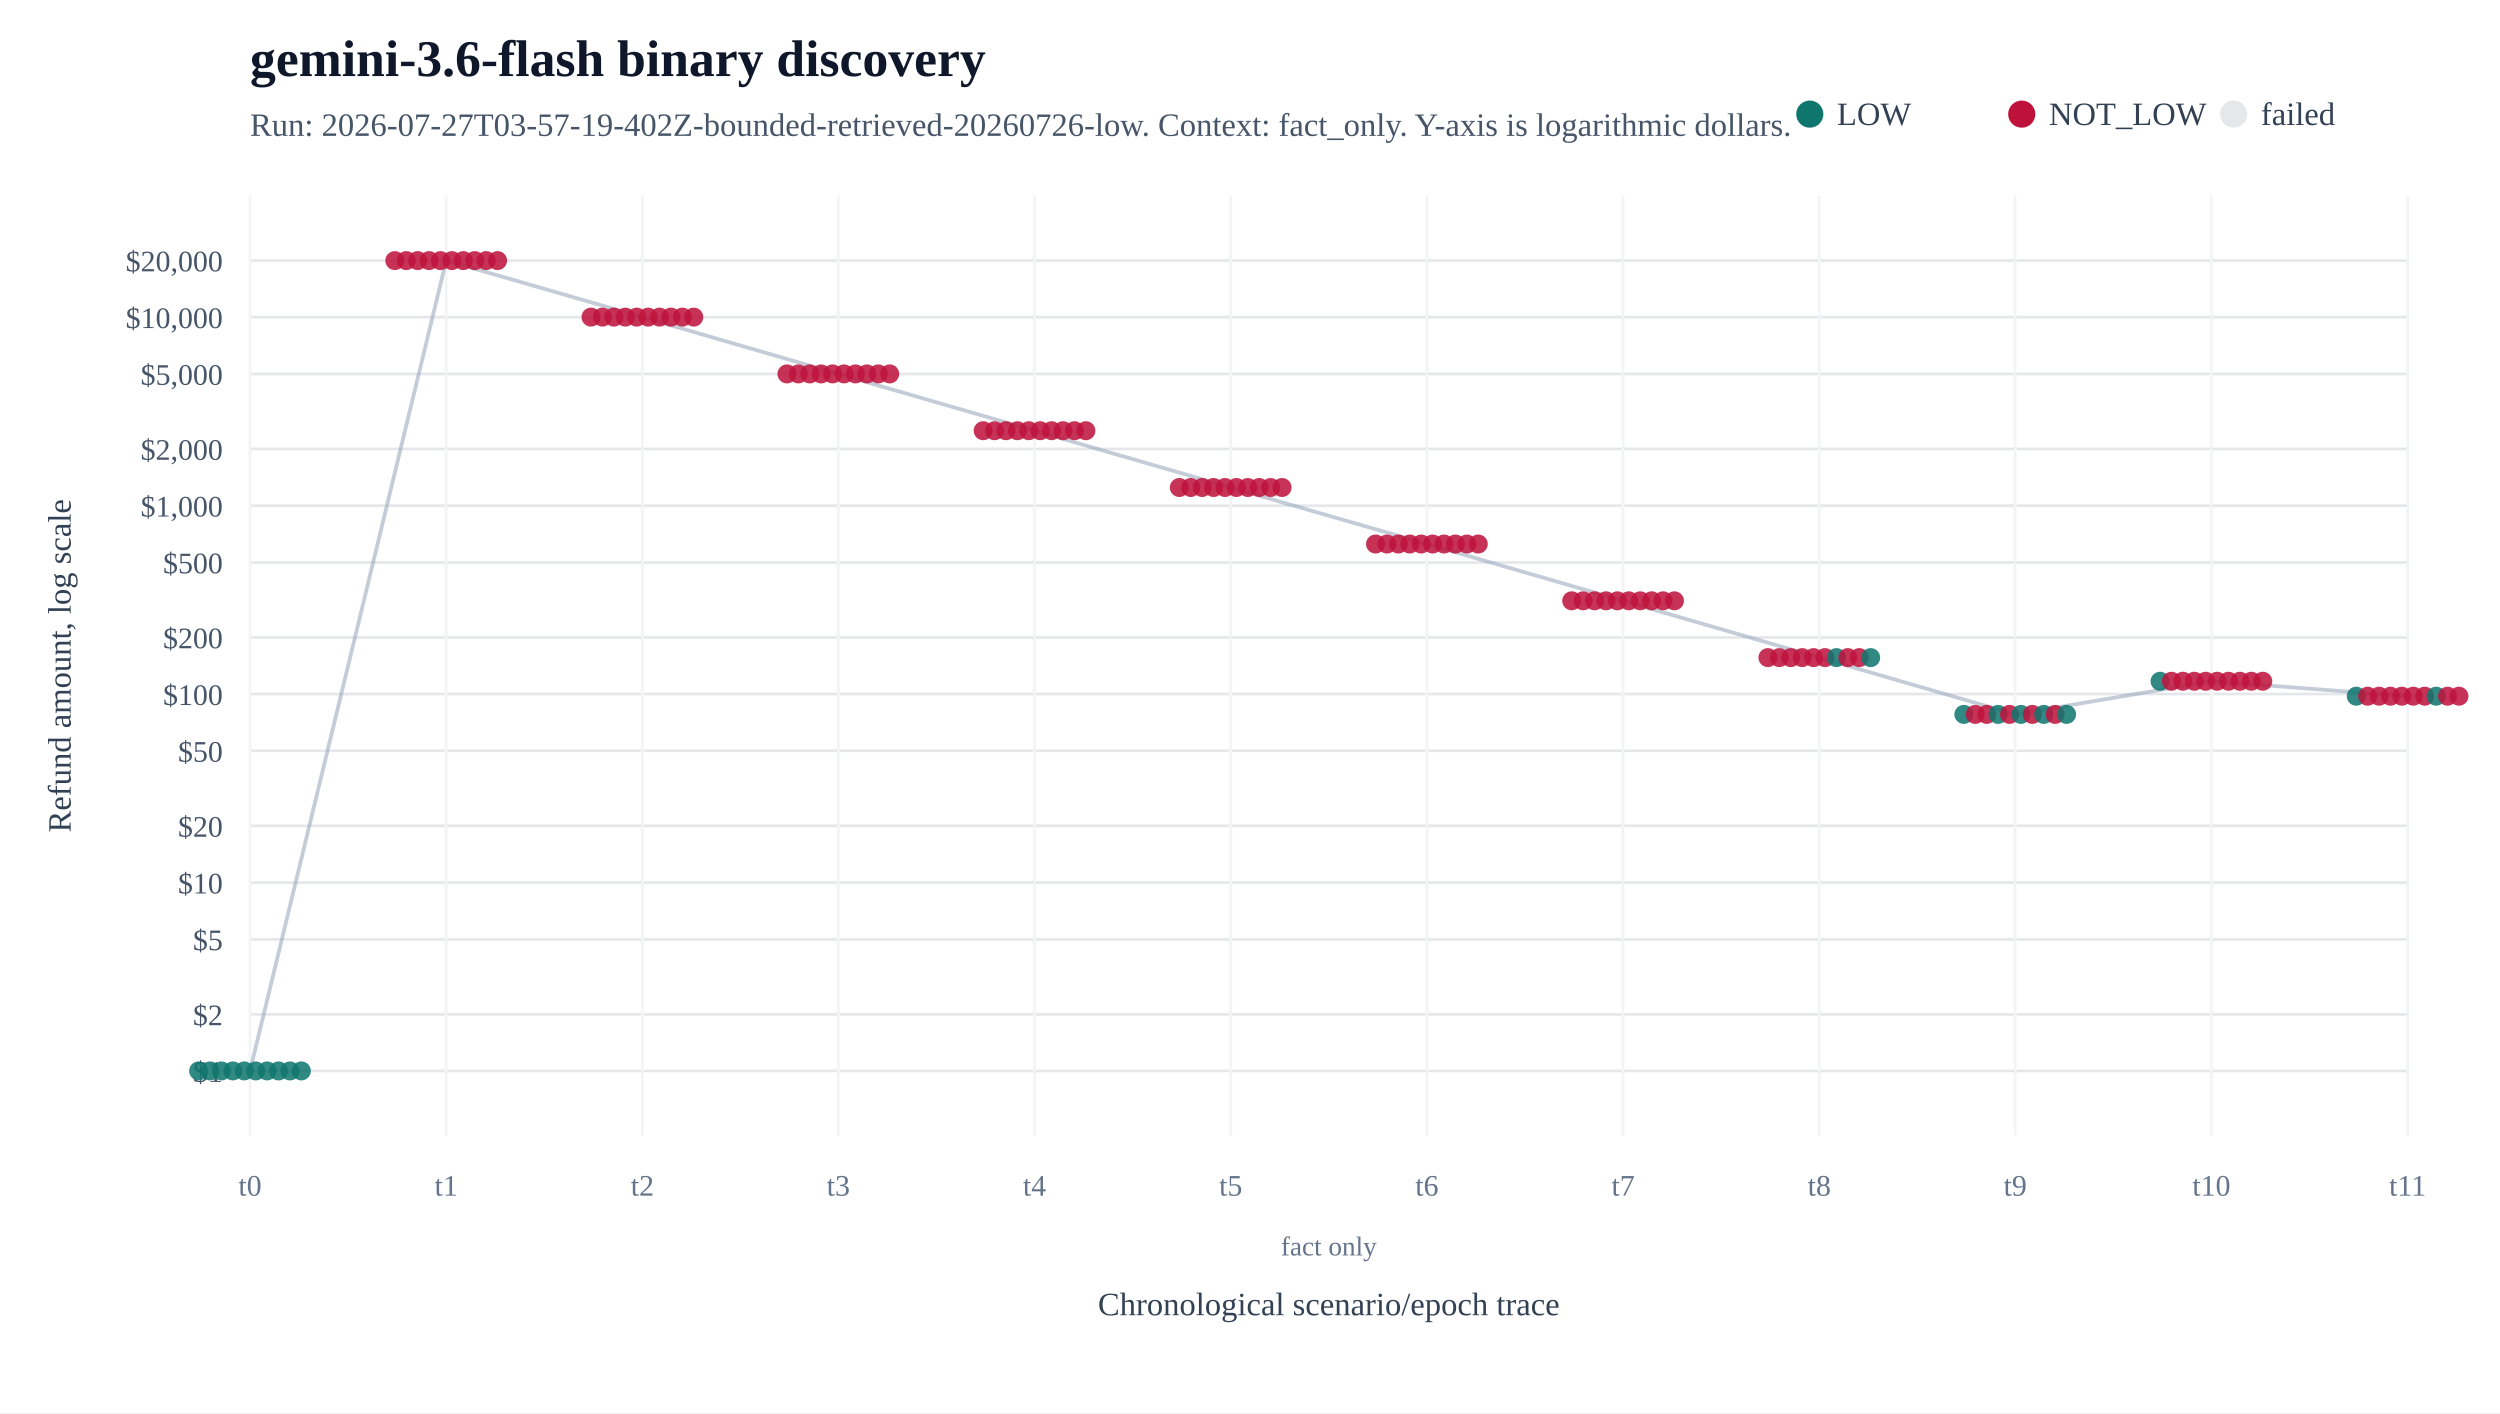
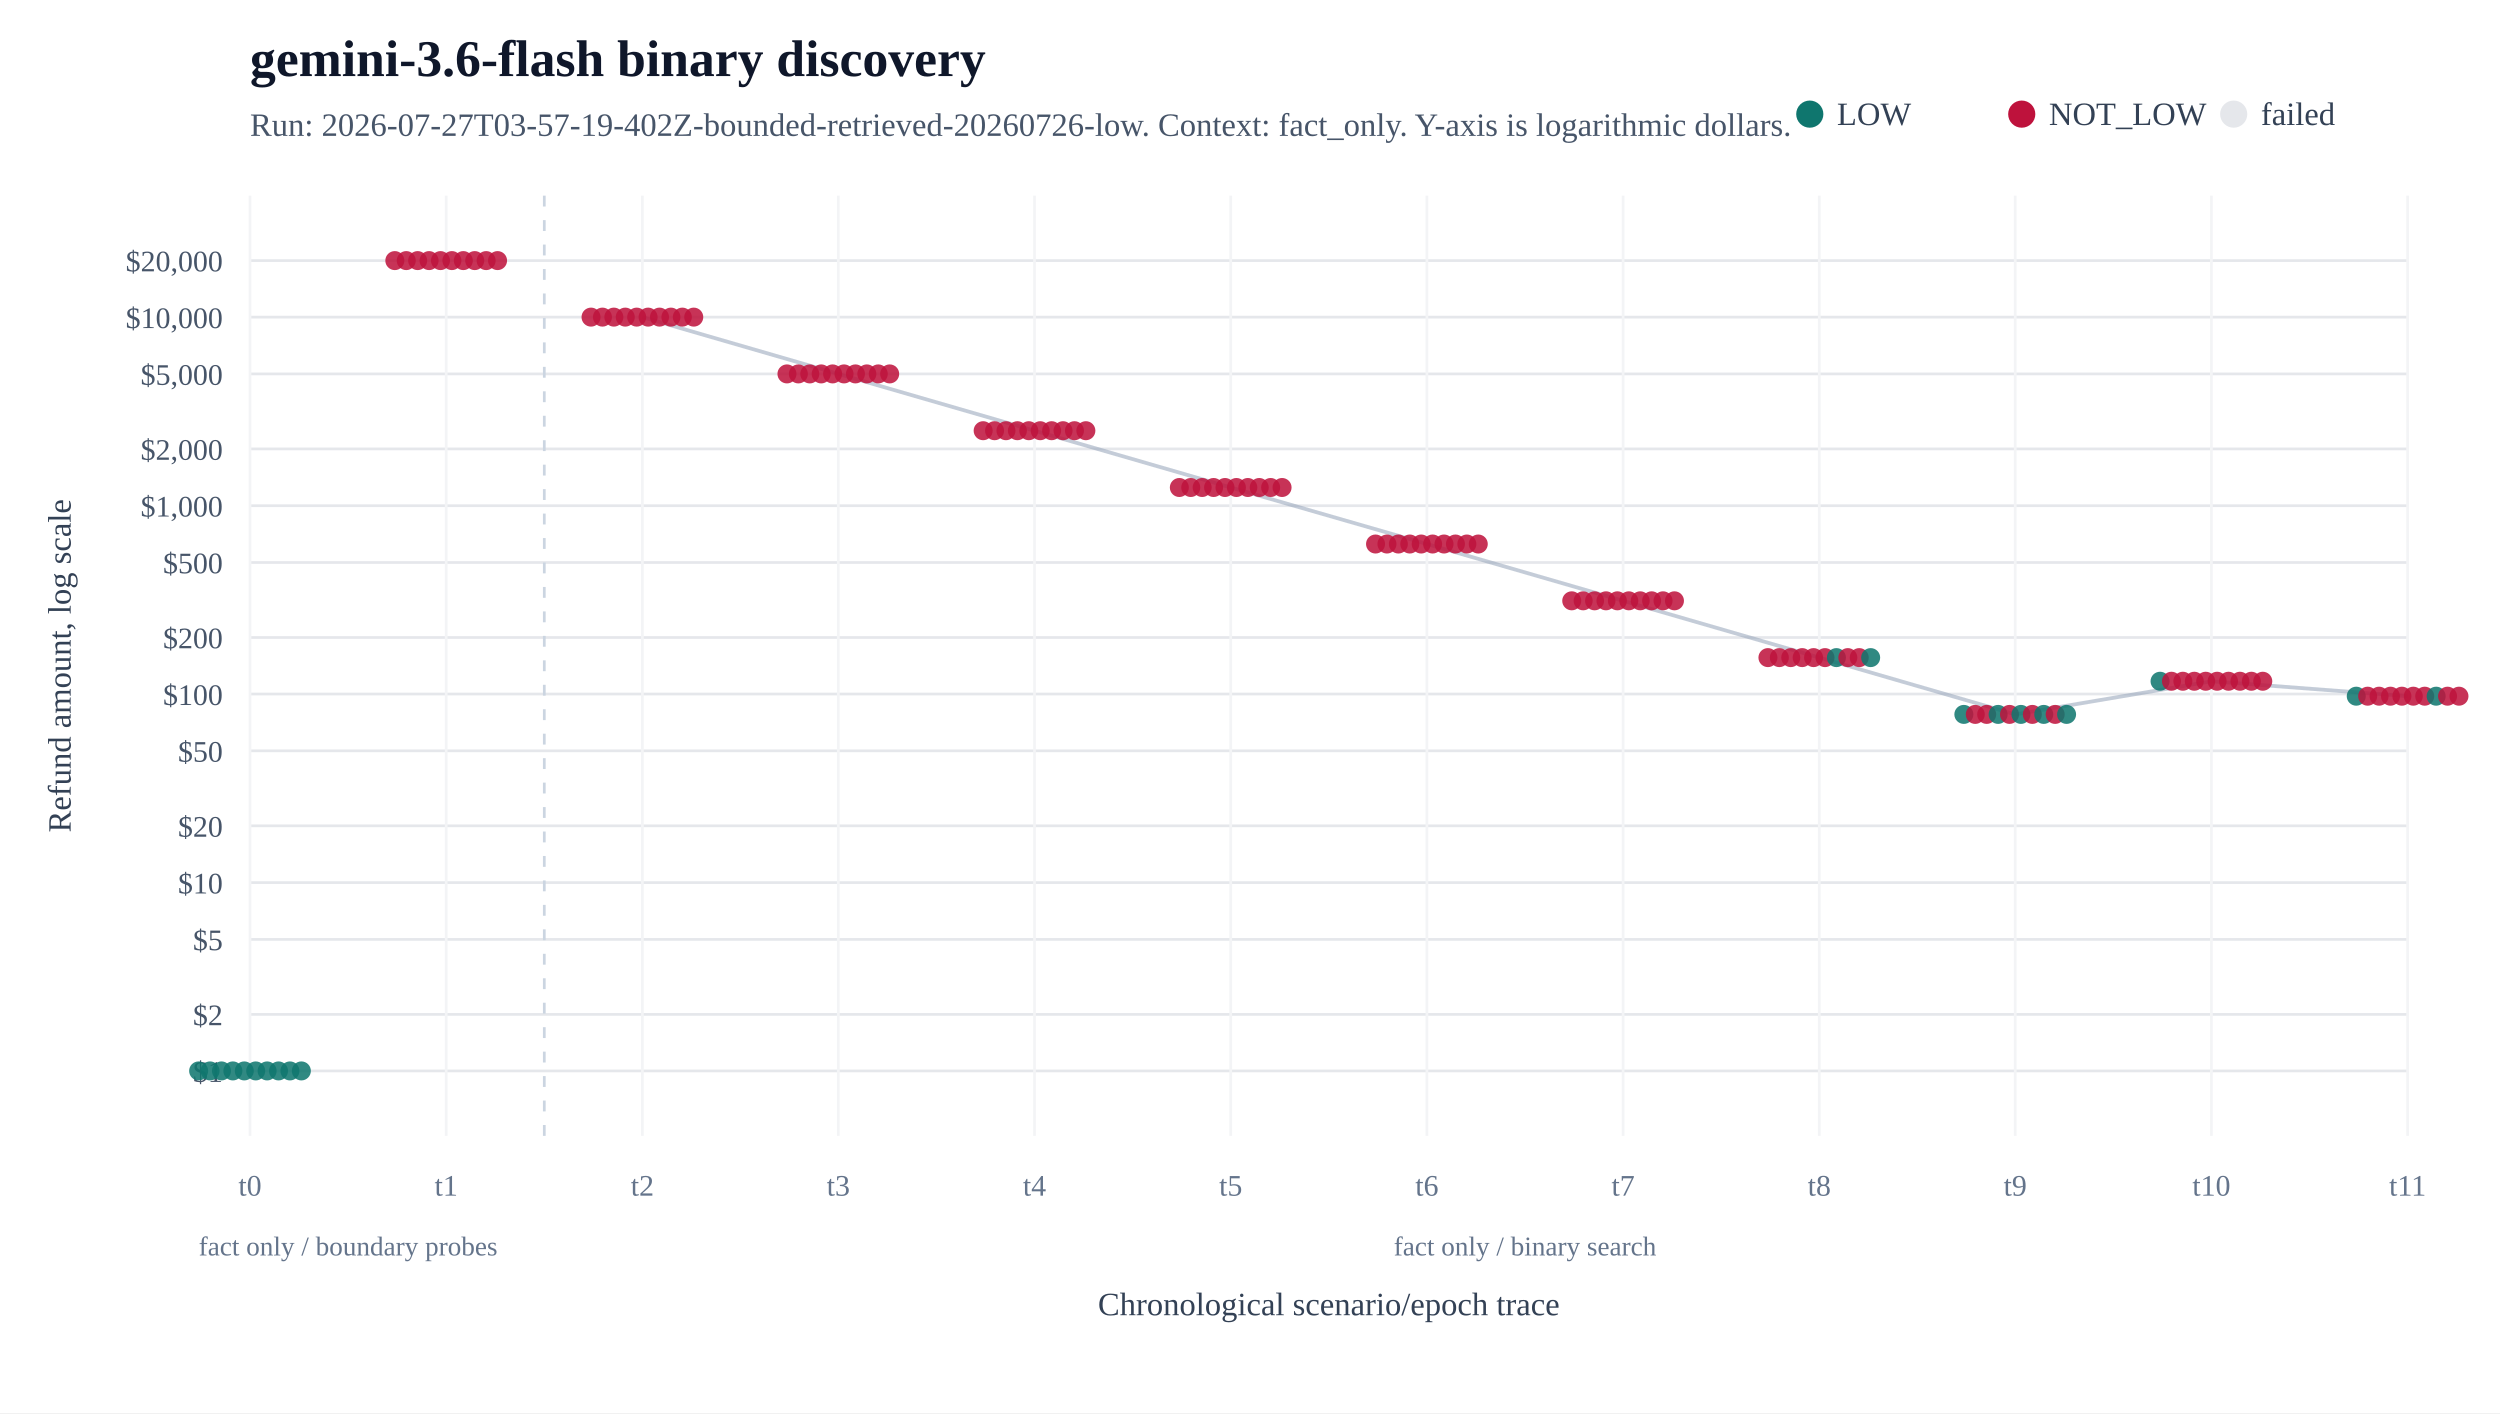
<svg xmlns="http://www.w3.org/2000/svg" width="920" height="520" viewBox="0 0 920 520" role="img" aria-labelledby="title desc">
  <rect width="100%" height="100%" fill="#ffffff" />
  <text x="92" y="28" font-size="19" font-weight="700" fill="#0f172a">gemini-3.6-flash binary discovery</text>
  <text x="92" y="50" font-size="12" fill="#475569">Run: 2026-07-27T03-57-19-402Z-bounded-retrieved-20260726-low. Context: fact_only. Y-axis is logarithmic dollars.</text>
  <circle cx="666" cy="42" r="5" fill="#0f766e" />
  <text x="676" y="46" font-size="12" fill="#334155">LOW</text>
  <circle cx="744" cy="42" r="5" fill="#be123c" />
  <text x="754" y="46" font-size="12" fill="#334155">NOT_LOW</text>
  <circle cx="822" cy="42" r="5" fill="#e5e7eb" />
  <text x="832" y="46" font-size="12" fill="#334155">failed</text>
  <rect x="92" y="72" width="794" height="346" fill="#ffffff" />
  <line x1="92" y1="394.1" x2="886" y2="394.1" stroke="#e5e7eb" />
  <text x="82" y="398.138" text-anchor="end" font-size="11" fill="#475569">$1</text>
  <line x1="92" y1="373.3" x2="886" y2="373.3" stroke="#e5e7eb" />
  <text x="82" y="377.262" text-anchor="end" font-size="11" fill="#475569">$2</text>
  <line x1="92" y1="345.7" x2="886" y2="345.7" stroke="#e5e7eb" />
  <text x="82" y="349.664" text-anchor="end" font-size="11" fill="#475569">$5</text>
  <line x1="92" y1="324.8" x2="886" y2="324.8" stroke="#e5e7eb" />
  <text x="82" y="328.788" text-anchor="end" font-size="11" fill="#475569">$10</text>
  <line x1="92" y1="303.9" x2="886" y2="303.9" stroke="#e5e7eb" />
  <text x="82" y="307.912" text-anchor="end" font-size="11" fill="#475569">$20</text>
  <line x1="92" y1="276.3" x2="886" y2="276.3" stroke="#e5e7eb" />
  <text x="82" y="280.315" text-anchor="end" font-size="11" fill="#475569">$50</text>
  <line x1="92" y1="255.4" x2="886" y2="255.4" stroke="#e5e7eb" />
  <text x="82" y="259.438" text-anchor="end" font-size="11" fill="#475569">$100</text>
  <line x1="92" y1="234.6" x2="886" y2="234.6" stroke="#e5e7eb" />
  <text x="82" y="238.562" text-anchor="end" font-size="11" fill="#475569">$200</text>
  <line x1="92" y1="207.0" x2="886" y2="207.0" stroke="#e5e7eb" />
  <text x="82" y="210.965" text-anchor="end" font-size="11" fill="#475569">$500</text>
  <line x1="92" y1="186.1" x2="886" y2="186.1" stroke="#e5e7eb" />
  <text x="82" y="190.088" text-anchor="end" font-size="11" fill="#475569">$1,000</text>
  <line x1="92" y1="165.2" x2="886" y2="165.2" stroke="#e5e7eb" />
  <text x="82" y="169.212" text-anchor="end" font-size="11" fill="#475569">$2,000</text>
  <line x1="92" y1="137.6" x2="886" y2="137.6" stroke="#e5e7eb" />
  <text x="82" y="141.615" text-anchor="end" font-size="11" fill="#475569">$5,000</text>
  <line x1="92" y1="116.7" x2="886" y2="116.7" stroke="#e5e7eb" />
  <text x="82" y="120.738" text-anchor="end" font-size="11" fill="#475569">$10,000</text>
  <line x1="92" y1="95.9" x2="886" y2="95.9" stroke="#e5e7eb" />
  <text x="82" y="99.862" text-anchor="end" font-size="11" fill="#475569">$20,000</text>
  <line x1="92.0" y1="72" x2="92.0" y2="418" stroke="#f3f4f6" />
  <text x="92.0" y="440" text-anchor="middle" font-size="11" fill="#64748b">t0</text>
  <line x1="164.2" y1="72" x2="164.2" y2="418" stroke="#f3f4f6" />
  <text x="164.2" y="440" text-anchor="middle" font-size="11" fill="#64748b">t1</text>
  <line x1="236.4" y1="72" x2="236.4" y2="418" stroke="#f3f4f6" />
  <text x="236.4" y="440" text-anchor="middle" font-size="11" fill="#64748b">t2</text>
  <line x1="308.5" y1="72" x2="308.5" y2="418" stroke="#f3f4f6" />
  <text x="308.5" y="440" text-anchor="middle" font-size="11" fill="#64748b">t3</text>
  <line x1="380.7" y1="72" x2="380.7" y2="418" stroke="#f3f4f6" />
  <text x="380.7" y="440" text-anchor="middle" font-size="11" fill="#64748b">t4</text>
  <line x1="452.9" y1="72" x2="452.9" y2="418" stroke="#f3f4f6" />
  <text x="452.9" y="440" text-anchor="middle" font-size="11" fill="#64748b">t5</text>
  <line x1="525.1" y1="72" x2="525.1" y2="418" stroke="#f3f4f6" />
  <text x="525.1" y="440" text-anchor="middle" font-size="11" fill="#64748b">t6</text>
  <line x1="597.3" y1="72" x2="597.3" y2="418" stroke="#f3f4f6" />
  <text x="597.3" y="440" text-anchor="middle" font-size="11" fill="#64748b">t7</text>
  <line x1="669.5" y1="72" x2="669.5" y2="418" stroke="#f3f4f6" />
  <text x="669.5" y="440" text-anchor="middle" font-size="11" fill="#64748b">t8</text>
  <line x1="741.6" y1="72" x2="741.6" y2="418" stroke="#f3f4f6" />
  <text x="741.6" y="440" text-anchor="middle" font-size="11" fill="#64748b">t9</text>
  <line x1="813.8" y1="72" x2="813.8" y2="418" stroke="#f3f4f6" />
  <text x="813.8" y="440" text-anchor="middle" font-size="11" fill="#64748b">t10</text>
  <line x1="886.0" y1="72" x2="886.0" y2="418" stroke="#f3f4f6" />
  <text x="886.0" y="440" text-anchor="middle" font-size="11" fill="#64748b">t11</text>
-   <polyline points="92.0,394.1 164.2,95.9 236.4,116.7 308.5,137.6 380.7,158.5 452.9,179.4 525.1,200.2 597.3,221.1 669.5,242.0 741.6,262.9 813.8,250.7 886.0,256.2" fill="none" stroke="#94a3b8" stroke-width="1.4" opacity="0.55" />
+   <line x1="200.3" y1="72" x2="200.3" y2="418" stroke="#cbd5e1" stroke-dasharray="4 5" />
+   <polyline points="236.4,116.7 308.5,137.6 380.7,158.5 452.9,179.4 525.1,200.2 597.3,221.1 669.5,242.0 741.6,262.9 813.8,250.7 886.0,256.2" fill="none" stroke="#94a3b8" stroke-width="1.4" opacity="0.55" />
  <circle cx="73.1" cy="394.1" r="3.5" fill="#0f766e" opacity="0.86" />
  <circle cx="77.3" cy="394.1" r="3.5" fill="#0f766e" opacity="0.86" />
  <circle cx="81.5" cy="394.1" r="3.5" fill="#0f766e" opacity="0.86" />
  <circle cx="85.7" cy="394.1" r="3.5" fill="#0f766e" opacity="0.86" />
  <circle cx="89.9" cy="394.1" r="3.5" fill="#0f766e" opacity="0.86" />
  <circle cx="94.1" cy="394.1" r="3.5" fill="#0f766e" opacity="0.86" />
  <circle cx="98.3" cy="394.1" r="3.5" fill="#0f766e" opacity="0.86" />
  <circle cx="102.5" cy="394.1" r="3.5" fill="#0f766e" opacity="0.86" />
  <circle cx="106.7" cy="394.1" r="3.5" fill="#0f766e" opacity="0.86" />
  <circle cx="110.9" cy="394.1" r="3.5" fill="#0f766e" opacity="0.86" />
  <circle cx="145.3" cy="95.9" r="3.5" fill="#be123c" opacity="0.86" />
  <circle cx="149.5" cy="95.9" r="3.5" fill="#be123c" opacity="0.86" />
  <circle cx="153.7" cy="95.9" r="3.5" fill="#be123c" opacity="0.86" />
  <circle cx="157.9" cy="95.9" r="3.5" fill="#be123c" opacity="0.86" />
  <circle cx="162.1" cy="95.9" r="3.5" fill="#be123c" opacity="0.86" />
  <circle cx="166.3" cy="95.9" r="3.5" fill="#be123c" opacity="0.86" />
  <circle cx="170.5" cy="95.9" r="3.5" fill="#be123c" opacity="0.86" />
  <circle cx="174.7" cy="95.9" r="3.5" fill="#be123c" opacity="0.86" />
  <circle cx="178.9" cy="95.9" r="3.5" fill="#be123c" opacity="0.86" />
  <circle cx="183.1" cy="95.9" r="3.5" fill="#be123c" opacity="0.86" />
  <circle cx="217.5" cy="116.7" r="3.5" fill="#be123c" opacity="0.86" />
  <circle cx="221.7" cy="116.7" r="3.5" fill="#be123c" opacity="0.86" />
  <circle cx="225.9" cy="116.7" r="3.5" fill="#be123c" opacity="0.86" />
  <circle cx="230.1" cy="116.7" r="3.5" fill="#be123c" opacity="0.86" />
  <circle cx="234.3" cy="116.7" r="3.5" fill="#be123c" opacity="0.86" />
  <circle cx="238.5" cy="116.7" r="3.5" fill="#be123c" opacity="0.86" />
  <circle cx="242.7" cy="116.7" r="3.5" fill="#be123c" opacity="0.86" />
  <circle cx="246.9" cy="116.7" r="3.5" fill="#be123c" opacity="0.86" />
  <circle cx="251.1" cy="116.7" r="3.5" fill="#be123c" opacity="0.86" />
  <circle cx="255.3" cy="116.7" r="3.5" fill="#be123c" opacity="0.86" />
  <circle cx="289.6" cy="137.6" r="3.5" fill="#be123c" opacity="0.86" />
  <circle cx="293.8" cy="137.6" r="3.5" fill="#be123c" opacity="0.86" />
  <circle cx="298.0" cy="137.6" r="3.5" fill="#be123c" opacity="0.86" />
  <circle cx="302.2" cy="137.6" r="3.5" fill="#be123c" opacity="0.86" />
  <circle cx="306.4" cy="137.6" r="3.5" fill="#be123c" opacity="0.86" />
  <circle cx="310.6" cy="137.6" r="3.5" fill="#be123c" opacity="0.86" />
  <circle cx="314.8" cy="137.6" r="3.5" fill="#be123c" opacity="0.86" />
  <circle cx="319.0" cy="137.6" r="3.5" fill="#be123c" opacity="0.86" />
  <circle cx="323.2" cy="137.6" r="3.5" fill="#be123c" opacity="0.86" />
  <circle cx="327.4" cy="137.6" r="3.5" fill="#be123c" opacity="0.86" />
  <circle cx="361.8" cy="158.5" r="3.5" fill="#be123c" opacity="0.86" />
  <circle cx="366.0" cy="158.5" r="3.5" fill="#be123c" opacity="0.86" />
  <circle cx="370.2" cy="158.5" r="3.5" fill="#be123c" opacity="0.86" />
  <circle cx="374.4" cy="158.5" r="3.5" fill="#be123c" opacity="0.86" />
  <circle cx="378.6" cy="158.5" r="3.5" fill="#be123c" opacity="0.86" />
  <circle cx="382.8" cy="158.5" r="3.5" fill="#be123c" opacity="0.86" />
  <circle cx="387.0" cy="158.5" r="3.5" fill="#be123c" opacity="0.86" />
  <circle cx="391.2" cy="158.5" r="3.5" fill="#be123c" opacity="0.86" />
  <circle cx="395.4" cy="158.5" r="3.5" fill="#be123c" opacity="0.86" />
  <circle cx="399.6" cy="158.5" r="3.5" fill="#be123c" opacity="0.86" />
  <circle cx="434.0" cy="179.4" r="3.5" fill="#be123c" opacity="0.86" />
  <circle cx="438.2" cy="179.4" r="3.5" fill="#be123c" opacity="0.86" />
  <circle cx="442.4" cy="179.4" r="3.5" fill="#be123c" opacity="0.86" />
  <circle cx="446.6" cy="179.4" r="3.5" fill="#be123c" opacity="0.86" />
  <circle cx="450.8" cy="179.4" r="3.5" fill="#be123c" opacity="0.86" />
  <circle cx="455.0" cy="179.4" r="3.5" fill="#be123c" opacity="0.86" />
  <circle cx="459.2" cy="179.4" r="3.5" fill="#be123c" opacity="0.86" />
  <circle cx="463.4" cy="179.4" r="3.5" fill="#be123c" opacity="0.86" />
  <circle cx="467.6" cy="179.4" r="3.5" fill="#be123c" opacity="0.86" />
  <circle cx="471.8" cy="179.4" r="3.5" fill="#be123c" opacity="0.86" />
  <circle cx="506.2" cy="200.2" r="3.5" fill="#be123c" opacity="0.86" />
  <circle cx="510.4" cy="200.2" r="3.5" fill="#be123c" opacity="0.86" />
  <circle cx="514.6" cy="200.2" r="3.5" fill="#be123c" opacity="0.86" />
  <circle cx="518.8" cy="200.2" r="3.5" fill="#be123c" opacity="0.86" />
  <circle cx="523.0" cy="200.2" r="3.5" fill="#be123c" opacity="0.86" />
  <circle cx="527.2" cy="200.2" r="3.5" fill="#be123c" opacity="0.86" />
  <circle cx="531.4" cy="200.2" r="3.5" fill="#be123c" opacity="0.86" />
  <circle cx="535.6" cy="200.2" r="3.5" fill="#be123c" opacity="0.86" />
  <circle cx="539.8" cy="200.2" r="3.5" fill="#be123c" opacity="0.86" />
  <circle cx="544.0" cy="200.2" r="3.5" fill="#be123c" opacity="0.86" />
  <circle cx="578.4" cy="221.1" r="3.5" fill="#be123c" opacity="0.86" />
  <circle cx="582.6" cy="221.1" r="3.5" fill="#be123c" opacity="0.86" />
  <circle cx="586.8" cy="221.1" r="3.5" fill="#be123c" opacity="0.86" />
  <circle cx="591.0" cy="221.1" r="3.5" fill="#be123c" opacity="0.86" />
  <circle cx="595.2" cy="221.1" r="3.5" fill="#be123c" opacity="0.86" />
  <circle cx="599.4" cy="221.1" r="3.5" fill="#be123c" opacity="0.86" />
  <circle cx="603.6" cy="221.1" r="3.5" fill="#be123c" opacity="0.86" />
  <circle cx="607.8" cy="221.1" r="3.5" fill="#be123c" opacity="0.86" />
  <circle cx="612.0" cy="221.1" r="3.5" fill="#be123c" opacity="0.86" />
  <circle cx="616.2" cy="221.1" r="3.5" fill="#be123c" opacity="0.86" />
  <circle cx="650.6" cy="242.0" r="3.5" fill="#be123c" opacity="0.86" />
  <circle cx="654.8" cy="242.0" r="3.5" fill="#be123c" opacity="0.86" />
  <circle cx="659.0" cy="242.0" r="3.5" fill="#be123c" opacity="0.86" />
  <circle cx="663.2" cy="242.0" r="3.5" fill="#be123c" opacity="0.86" />
  <circle cx="667.4" cy="242.0" r="3.5" fill="#be123c" opacity="0.86" />
  <circle cx="671.6" cy="242.0" r="3.5" fill="#be123c" opacity="0.86" />
  <circle cx="675.8" cy="242.0" r="3.5" fill="#0f766e" opacity="0.86" />
  <circle cx="680.0" cy="242.0" r="3.5" fill="#be123c" opacity="0.86" />
  <circle cx="684.2" cy="242.0" r="3.5" fill="#be123c" opacity="0.86" />
  <circle cx="688.4" cy="242.0" r="3.5" fill="#0f766e" opacity="0.86" />
  <circle cx="722.7" cy="262.9" r="3.5" fill="#0f766e" opacity="0.86" />
  <circle cx="726.9" cy="262.9" r="3.5" fill="#be123c" opacity="0.86" />
  <circle cx="731.1" cy="262.9" r="3.5" fill="#be123c" opacity="0.86" />
  <circle cx="735.3" cy="262.9" r="3.5" fill="#0f766e" opacity="0.86" />
  <circle cx="739.5" cy="262.9" r="3.5" fill="#be123c" opacity="0.86" />
  <circle cx="743.7" cy="262.9" r="3.5" fill="#0f766e" opacity="0.86" />
  <circle cx="747.9" cy="262.9" r="3.5" fill="#be123c" opacity="0.86" />
  <circle cx="752.1" cy="262.9" r="3.5" fill="#0f766e" opacity="0.86" />
  <circle cx="756.3" cy="262.9" r="3.5" fill="#be123c" opacity="0.86" />
  <circle cx="760.5" cy="262.9" r="3.5" fill="#0f766e" opacity="0.86" />
  <circle cx="794.9" cy="250.7" r="3.5" fill="#0f766e" opacity="0.86" />
  <circle cx="799.1" cy="250.7" r="3.5" fill="#be123c" opacity="0.86" />
  <circle cx="803.3" cy="250.7" r="3.5" fill="#be123c" opacity="0.86" />
  <circle cx="807.5" cy="250.7" r="3.5" fill="#be123c" opacity="0.86" />
  <circle cx="811.7" cy="250.7" r="3.5" fill="#be123c" opacity="0.86" />
  <circle cx="815.9" cy="250.7" r="3.5" fill="#be123c" opacity="0.86" />
  <circle cx="820.1" cy="250.7" r="3.5" fill="#be123c" opacity="0.86" />
  <circle cx="824.3" cy="250.7" r="3.5" fill="#be123c" opacity="0.86" />
  <circle cx="828.5" cy="250.7" r="3.5" fill="#be123c" opacity="0.86" />
  <circle cx="832.7" cy="250.7" r="3.5" fill="#be123c" opacity="0.86" />
  <circle cx="867.1" cy="256.2" r="3.5" fill="#0f766e" opacity="0.86" />
  <circle cx="871.3" cy="256.2" r="3.5" fill="#be123c" opacity="0.86" />
  <circle cx="875.5" cy="256.2" r="3.5" fill="#be123c" opacity="0.86" />
  <circle cx="879.7" cy="256.2" r="3.5" fill="#be123c" opacity="0.86" />
  <circle cx="883.9" cy="256.2" r="3.5" fill="#be123c" opacity="0.86" />
  <circle cx="888.1" cy="256.2" r="3.5" fill="#be123c" opacity="0.86" />
  <circle cx="892.3" cy="256.2" r="3.5" fill="#be123c" opacity="0.86" />
  <circle cx="896.5" cy="256.2" r="3.5" fill="#0f766e" opacity="0.86" />
  <circle cx="900.7" cy="256.2" r="3.5" fill="#be123c" opacity="0.86" />
  <circle cx="904.9" cy="256.2" r="3.5" fill="#be123c" opacity="0.86" />
-   <text x="489.0" y="462" text-anchor="middle" font-size="10" fill="#64748b">fact only</text>
+   <text x="128.1" y="462" text-anchor="middle" font-size="10" fill="#64748b">fact only / boundary probes</text>
+   <text x="561.2" y="462" text-anchor="middle" font-size="10" fill="#64748b">fact only / binary search</text>
  <text x="489" y="484" text-anchor="middle" font-size="12" fill="#334155">Chronological scenario/epoch trace</text>
  <text transform="translate(26 245) rotate(-90)" text-anchor="middle" font-size="12" fill="#334155">Refund amount, log scale</text>
</svg>
